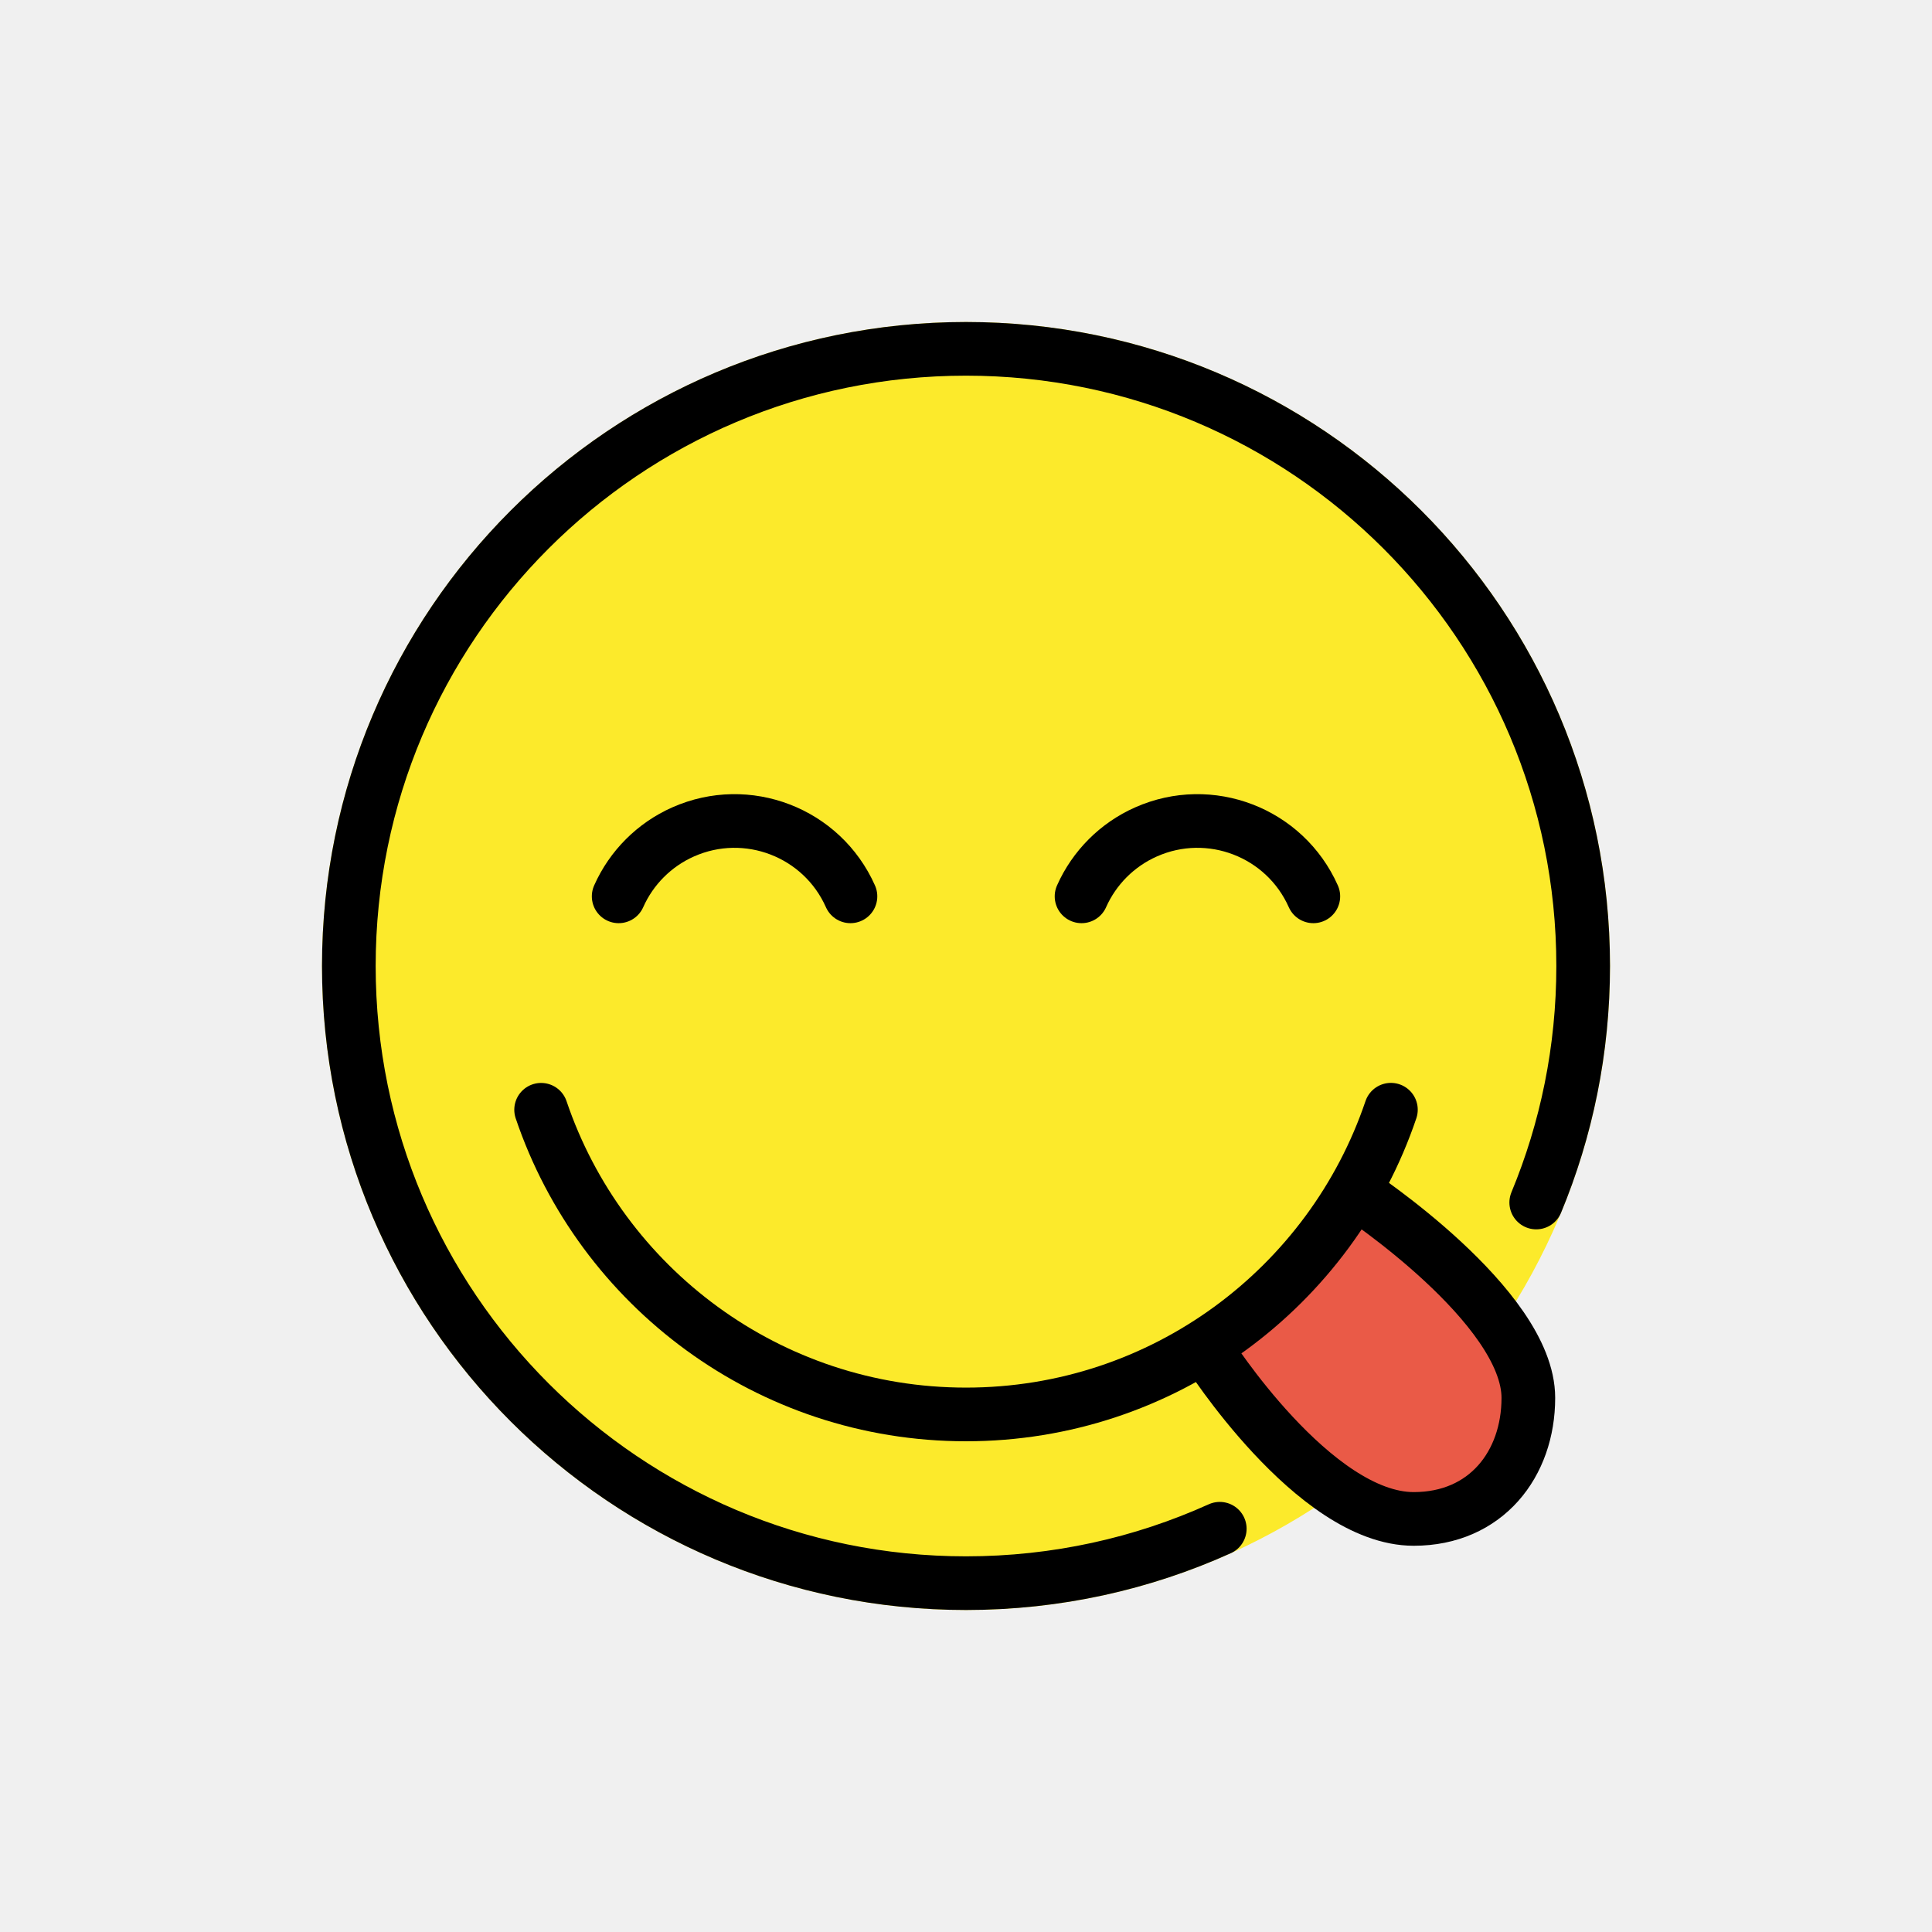
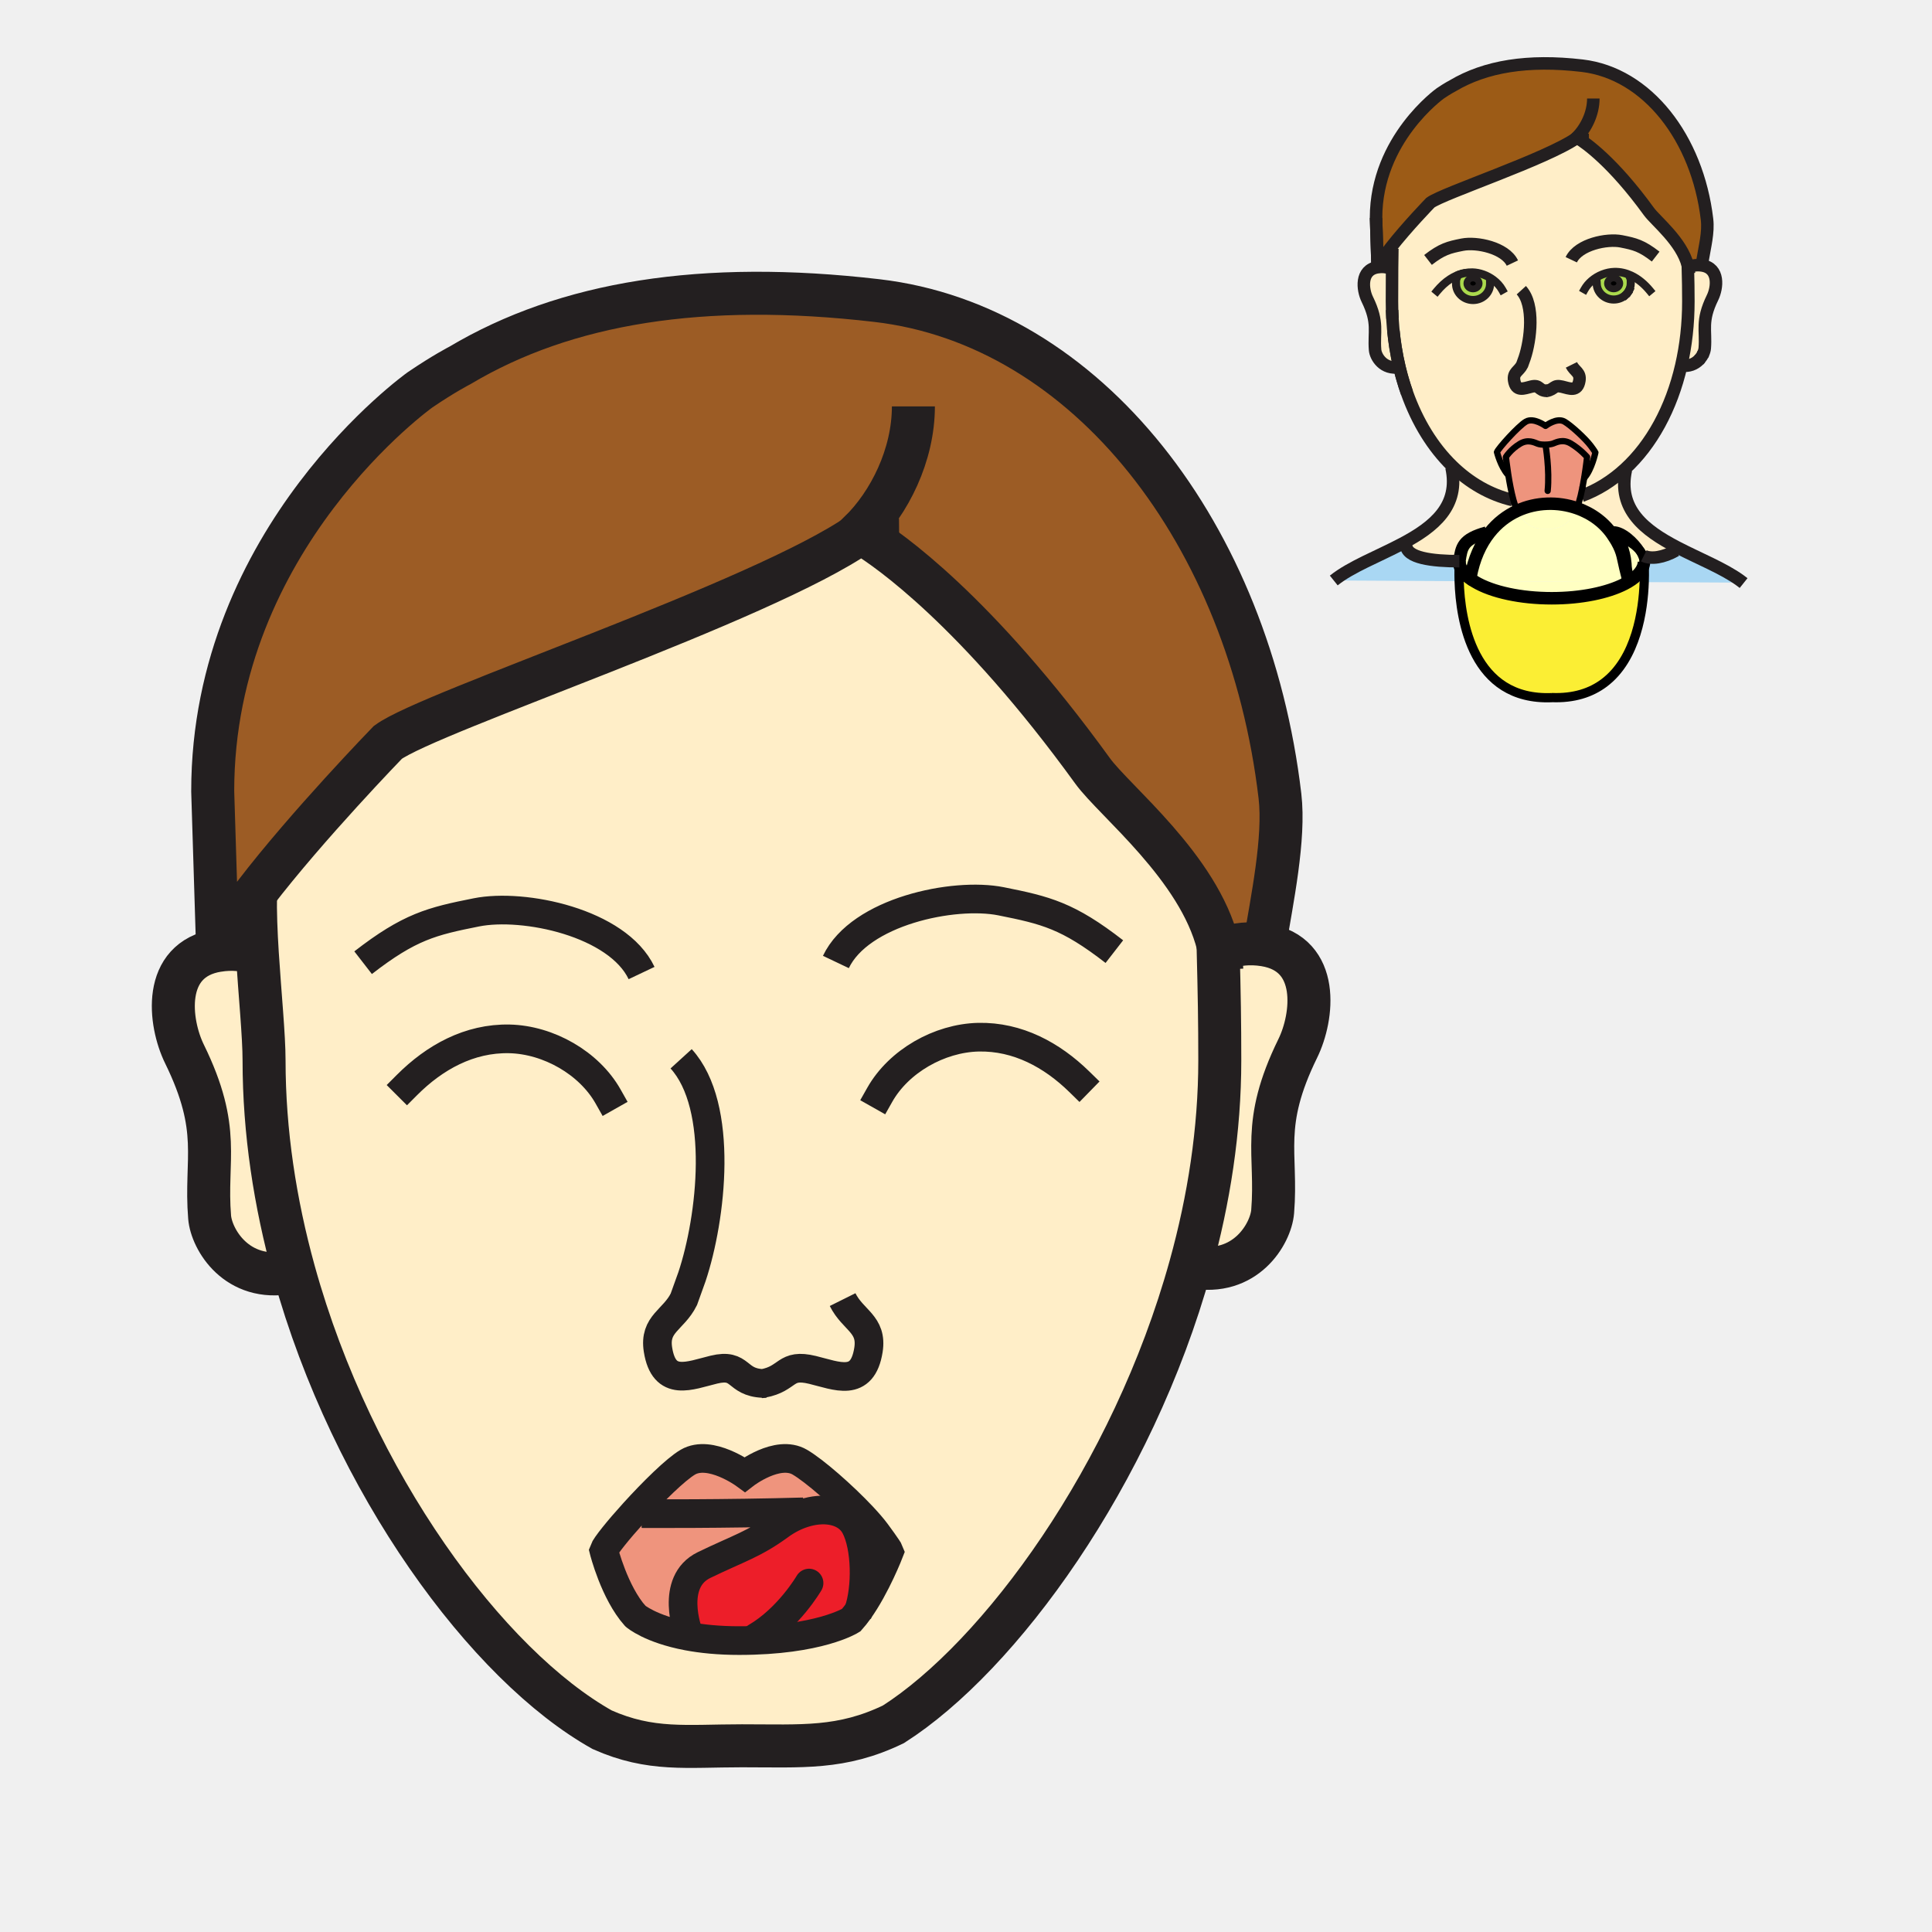
- <svg xmlns="http://www.w3.org/2000/svg" id="emoji" viewBox="0 0 72 72">
-   <g id="color">
-     <circle cx="36" cy="36" r="24" fill="#FCEA2B" />
-     <path fill="#EA5A47" d="M50.571,44.471c0,0,6.386,4.21,6.386,7.624c0,2.467-1.575,4.511-4.272,4.511 c-3.721,0-7.684-6.245-7.684-6.245" />
+ <svg xmlns="http://www.w3.org/2000/svg" width="850.488" height="850.492" viewBox="0 0 850.488 850.492" overflow="visible">
+   <path d="M765.978 255.479l-.677.995-41.496-.216c.165-4.51-.004-7.797-.075-8.871v-.004c.004-.114.009-.228.009-.342 0-.067 0-.134-.005-.201-.004-.012-.004-.023-.004-.035 0 0 .004-.004 0-.008a6.174 6.174 0 0 0-.42-2.001l.311-.114c3.146 1.573 8.65.787 14.155-2.359l.452-1.419c9.673 5.035 20.345 9.227 27.75 14.575z" fill="#a9d7f3" />
+   <path d="M743.107 117.352l.739-.008a10.751 10.751 0 0 1 3.634-.625c.609 0 1.234.051 1.876.153 7.671 1.231 6.637 9.842 4.529 14.132-5.123 10.456-2.78 14.305-3.429 22.28-.055.68-.275 1.506-.66 2.359a9.749 9.749 0 0 1-1.4 2.23 9.583 9.583 0 0 1-.547.598c-1.702 1.71-4.254 2.938-7.73 2.45 2.033-8.82 3.122-18.308 3.122-28.272 0-5.309-.066-9.028-.231-15.296h.097z" fill="#ffeec8" class="aac-skin-fill" />
+   <path d="M694.148 60.686c-13.421 9.374-58.724 24.309-64.484 28.536 0 0-10.283 10.598-17.404 19.716-2.237 2.871-4.164 5.587-5.363 7.79a18.76 18.76 0 0 0-.468.9l-.673-21.729c0-34.678 28.297-54.803 28.297-54.803 3.279-2.226 5.466-3.342 5.466-3.342 14.438-8.588 33.104-11.616 56.914-8.84 28.748 3.351 50.812 31.989 55.02 67.63.684 5.796-.96 11.922-1.963 18.057l-2.009 2.12c-1.298 0-2.509.224-3.634.625l-.739.008c-.035-.165-.07-.322-.109-.479-2.646-10.617-14.16-19.657-17.117-23.739-15.926-21.993-27.981-30.266-30.942-32.09a12.013 12.013 0 0 0-.704-.417c-.033.017-.056.037-.088.057z" fill="#9c5b16" />
+   <path d="M749.797 155.644zM748.396 157.874zM700.668 123.636l2.131.02c.016.236.091.479.091 1.042 0 3.952 3.354 7.156 7.498 7.156 2.064 0 3.94-.802 5.297-2.096.252-.244.487-.503.704-.778.146-.185.279-.374.405-.57a6.886 6.886 0 0 0 1.085-3.712c0-1.078.07-1.577-.192-2.206l.369-1.195c-2.261-1.062-4.719-1.656-7.35-1.601-3.586.082-7.27 1.569-10.038 3.94zm-19.795 48.437c-.095.016-.185.027-.283.043l.637-.039c-.123 0-.244 0-.354-.004zm-42.479-49.212l2.591.535c-.047.397-.016.846-.016 1.522 0 3.956 3.358 7.156 7.495 7.156 4.141 0 7.491-3.201 7.491-7.156l1.446-1.679c-2.662-2.009-5.996-3.248-9.256-3.323a16.014 16.014 0 0 0-3.492.314c-.409.079-.813.177-1.211.295-.2.055-.397.114-.594.181-.59.188-1.172.413-1.734.665a20.21 20.21 0 0 0-2.72 1.49zm-22.347 38.756a118.588 118.588 0 0 1-1.711-8.655 127.611 127.611 0 0 1-1.518-16.503 137.52 137.52 0 0 1-.055-3.811c0-3.271.004-9.009.051-14.541.023-3.099.063-6.134.122-8.643l-.677-.527c7.121-9.119 17.404-19.716 17.404-19.716 5.761-4.227 51.063-19.162 64.484-28.536.149.134.429.251.79.358 2.961 1.824 15.017 10.098 30.942 32.09 2.957 4.082 14.471 13.122 17.117 23.739l.012.479c.165 6.268.231 9.988.231 15.296 0 9.964-1.089 19.453-3.122 28.272-4.364 18.945-13.086 34.788-24.765 45.515-5.722 5.261-12.154 9.292-19.126 11.863l-.397-.098a94.53 94.53 0 0 0 .822-3.783c.278-1.412.526-2.823.747-4.168l.129.02c3.189-3.563 4.782-11.065 4.782-11.065-.149-.428-2.041-2.965-2.041-2.965-2.418-3.232-8.729-8.985-11.557-10.628-3.374-1.974-8.349 1.872-8.349 1.872s-5.249-3.846-8.627-1.872c-3.374 1.966-12.189 11.812-12.752 13.405 0 0 1.593 6.382 4.781 9.944l.197-.031c.546 3.5 1.306 7.617 2.253 11.108l-.354.098c-9.965-2.352-18.993-7.573-26.661-15.056-8.446-8.25-15.249-19.24-19.838-32.166-.365-1.034-.719-2.08-1.058-3.142a112.611 112.611 0 0 1-2.256-8.153z" fill="#ffeec8" class="aac-skin-fill" />
+   <path d="M722.105 242.651c-1.895-2.524-5.328-4.801-9.63-6.673 2.497 4.432 4.373 10.633 3.677 16.673-1.911-7.389-1.533-9.111-4.463-14.313-.425-.759-.904-1.439-1.325-2.107-3.716-5.914-9.531-10.196-16.177-12.512.605-1.565 1.156-3.476 1.644-5.517l.397.098c6.972-2.571 13.404-6.602 19.126-11.863l.39.417c-3.814 17.4 8.241 26.637 22.483 34.049l-.452 1.419c-5.505 3.146-11.01 3.932-14.155 2.359l-.311.114a8.393 8.393 0 0 0-1.204-2.144z" fill="#ffeec8" class="aac-skin-fill" />
+   <path d="M723.729 247.386c.071 1.074.24 4.361.075 8.871l-7.098-.039c4.287-2.525 6.851-5.56 7.023-8.832z" fill="#fff" />
+   <path d="M716.707 256.218l7.098.039c-.448 12.296-3.394 33.715-17.695 44.406-5.701 4.263-13.208 6.823-23.082 6.417l.103.031c-34.949 1.436-40.25-34.261-40.796-51.283l6.566.031s0 .004.004.004c.118.075.24.149.365.224 3.736 2.253 8.824 4.105 14.793 5.375 5.679 1.215 12.154 1.899 19.032 1.899 13.016 0 24.607-2.461 32.047-6.284a28.753 28.753 0 0 0 1.565-.859z" fill="#fbee34" />
+   <path d="M716.152 252.651c.696-6.04-1.18-12.241-3.677-16.673 4.302 1.872 7.735 4.148 9.63 6.673.944 1.53 1.55 2.993 1.624 4.145.004.004 0 .008 0 .008a2.697 2.697 0 0 1 .009.236c0 .114-.005.228-.009.342v.004c-.173 3.272-2.736 6.308-7.022 8.832l-1.286-.008c.358-1.168.594-2.359.731-3.559z" fill="#ffffc2" />
+   <path d="M723.729 246.804c0 .012 0 .023.004.035 0-.011 0-.023-.004-.035z" fill="#ffeec8" class="aac-skin-fill" />
+   <path d="M723.31 244.794c.251.657.396 1.325.42 2.001-.074-1.152-.68-2.615-1.624-4.145a8.488 8.488 0 0 1 1.204 2.144z" fill="#9e5b16" class="aac-hair-fill" />
+   <path d="M718.056 121.296l-.369 1.195c.263.629.192 1.128.192 2.206a6.899 6.899 0 0 1-1.49 4.282 8.21 8.21 0 0 1-.704.778 7.659 7.659 0 0 1-5.297 2.096c-4.145 0-7.498-3.205-7.498-7.156 0-.563-.075-.806-.091-1.042l-2.131-.02c2.768-2.371 6.452-3.857 10.038-3.94 2.631-.054 5.089.539 7.35 1.601zm-5.006 3.465c0-1.329-1.211-2.411-2.705-2.411s-2.705 1.082-2.705 2.411c0 1.333 1.211 2.41 2.705 2.41s2.705-1.077 2.705-2.41zM717.14 127.8z" fill="#abda4d" />
+   <path d="M715.421 256.21l1.286.008c-.499.295-1.022.582-1.565.861l-.004-.004c.102-.287.197-.574.283-.865z" fill="#9e5b16" class="aac-hair-fill" />
+   <path d="M716.389 128.98z" fill="#abda4d" />
+   <path d="M716.152 252.651a19.886 19.886 0 0 1-.731 3.559l-66.517-.346c-.004 0-.004 0-.004-.004a20.93 20.93 0 0 1-2.336-1.66l.771-.083c1.467-8.144 4.439-14.616 8.356-19.57 3.46-4.373 7.651-7.562 12.193-9.662.004.004.004.012.008.016 3.221 6.909 8.498 8.151 12.897 7.876 4.4.275 9.678-.967 12.898-7.876.169-.366.338-.763.499-1.184 6.646 2.316 12.461 6.598 16.177 12.512.421.668.9 1.349 1.325 2.107 2.931 5.204 2.553 6.927 4.464 14.315z" fill="#ffffc2" />
+   <path d="M648.904 255.864l66.517.346c-.086.291-.181.578-.283.865l.004.004c-7.439 3.822-19.031 6.284-32.047 6.284-6.878 0-13.354-.684-19.032-1.899-5.969-1.271-11.057-3.123-14.793-5.375a31.352 31.352 0 0 1-.366-.225z" fill="#ffffc2" />
+   <ellipse cx="710.345" cy="124.76" rx="2.705" ry="2.41" />
+   <path d="M700.271 196.24s1.892 2.537 2.041 2.965c0 0-1.593 7.503-4.782 11.065l-.129-.02c.821-4.979 1.254-9.076 1.254-9.076s-2.906-3.378-7.129-5.91c-3.531-2.119-6.374-.562-7.872 0-1.506.566-5.159.657-6.661.094-1.502-.562-4.346-2.119-7.881 0-4.215 2.537-6.188 5.816-6.188 5.816s.361 3.394 1.042 7.754l-.197.031c-3.188-3.563-4.781-9.944-4.781-9.944.563-1.593 9.378-11.439 12.752-13.405 3.378-1.974 8.627 1.872 8.627 1.872s4.975-3.846 8.349-1.872c2.825 1.645 9.137 7.398 11.555 10.63z" fill="#ee947d" />
+   <path d="M698.654 201.175s-.433 4.097-1.254 9.076a134.94 134.94 0 0 1-.747 4.168 94.53 94.53 0 0 1-.822 3.783c-.487 2.041-1.038 3.952-1.644 5.517-8.301-2.898-17.896-2.725-26.303 1.167-.609-1.313-1.168-2.992-1.667-4.848-.947-3.492-1.707-7.609-2.253-11.108-.681-4.361-1.042-7.754-1.042-7.754s1.974-3.279 6.188-5.816c3.535-2.119 6.379-.562 7.881 0 1.502.563 5.155.472 6.661-.094 1.498-.562 4.341-2.119 7.872 0 4.224 2.531 7.13 5.909 7.13 5.909z" fill="#ee947d" />
+   <path d="M694.188 223.718c-.161.42-.33.818-.499 1.184-3.221 6.909-8.498 8.151-12.898 7.876.016-.004.032-.004.048-.004h-.095c.016 0 .031 0 .047.004-4.399.275-9.677-.967-12.897-7.876-.004-.004-.004-.012-.008-.016 8.406-3.893 18.001-4.066 26.302-1.168z" fill="#ffffc2" />
+   <path d="M680.838 232.774c-.016 0-.032 0-.048.004-.016-.004-.031-.004-.047-.004h.095z" fill="#9e5b16" class="aac-hair-fill" />
+   <path d="M666.218 220.038c.499 1.856 1.058 3.535 1.667 4.848-4.542 2.1-8.733 5.289-12.193 9.662l-1.278-.09c-10.597 2.961-11.01 6.292-11.962 12.583-12.079 0-23.428-1.428-23.428-7.078l-1.62-.688c13.834-7.333 25.284-16.543 21.557-33.562l.243-.633c7.668 7.483 16.696 12.705 26.661 15.056l.353-.098z" fill="#ffeec8" class="aac-skin-fill" />
+   <path d="M640.984 123.396l-2.591-.535a20.05 20.05 0 0 1 2.721-1.49 17.157 17.157 0 0 1 3.539-1.141 15.952 15.952 0 0 1 3.492-.314c3.26.075 6.594 1.313 9.256 3.323l-1.446 1.679c0 3.956-3.351 7.156-7.491 7.156-4.137 0-7.495-3.201-7.495-7.156 0-.676-.031-1.125.015-1.522zm7.456 3.791c1.49 0 2.701-1.077 2.701-2.406 0-1.333-1.211-2.418-2.701-2.418-1.498 0-2.701 1.085-2.701 2.418 0 1.328 1.203 2.406 2.701 2.406z" fill="#abda4d" />
+   <path d="M654.413 234.457l1.278.09c-3.917 4.955-6.89 11.427-8.356 19.57l-.771.083c-2.635-2.163-4.113-4.593-4.113-7.161.952-6.29 1.365-9.621 11.962-12.582z" fill="#ffffc2" />
+   <path d="M651.142 124.78c0 1.329-1.211 2.406-2.701 2.406-1.498 0-2.701-1.077-2.701-2.406 0-1.333 1.203-2.418 2.701-2.418 1.49 0 2.701 1.085 2.701 2.418z" />
+   <path d="M648.9 255.86c0 .004 0 .004.004.004-.004 0-.004-.004-.004-.004z" fill="#ffffc2" />
+   <path d="M648.9 255.86l-6.566-.031c-.122-3.799-.009-6.666.066-7.986.035 2.253 1.647 4.419 4.113 6.362.605.479 1.27.943 1.97 1.392.138.09.276.176.417.263z" fill="#fff" />
+   <path d="M648.483 255.596c-.7-.448-1.364-.912-1.97-1.392l.051-.004c.582.48 1.223.944 1.919 1.396z" fill="#fff" />
+   <path d="M646.564 254.201l-.051.004c-2.466-1.943-4.078-4.109-4.113-6.362.02-.39.039-.645.047-.747.004-.036.004-.055.004-.055 0 2.566 1.479 4.997 4.113 7.16z" fill="#fff" />
+   <path d="M644.653 120.23c-.409.083-.81.181-1.211.295a13.11 13.11 0 0 1 1.211-.295z" fill="#ffeec8" class="aac-skin-fill" />
+   <path d="M642.451 247.04s0 .02-.004.055a4.006 4.006 0 0 0-.047.747c-.075 1.321-.188 4.188-.066 7.986l-55.192-.291c7.628-6.107 19.645-10.633 30.262-16.264l1.62.688c-.001 5.651 11.348 7.079 23.427 7.079z" fill="#a9d7f3" />
+   <path d="M642.4 247.842a4.006 4.006 0 0 1 .047-.747c-.008.102-.027.358-.047.747z" fill="#a9d7f3" />
+   <path d="M642.849 120.707zM618.308 169.772zM616.047 161.617c.66 2.788 1.416 5.509 2.261 8.155a108.65 108.65 0 0 1-2.265-8.155h.004zM616.047 161.617h-.004a116.502 116.502 0 0 1-1.707-8.655 118.588 118.588 0 0 0 1.711 8.655z" fill="#ffeec8" class="aac-skin-fill" />
+   <path d="M614.336 152.962a116.502 116.502 0 0 0 1.707 8.655c-7.078 1.227-10.468-4.573-10.711-7.578-.657-7.979 1.69-11.82-3.434-22.272-2.107-4.294-3.142-12.905 4.526-14.132h.004c2.018-.326 3.861-.122 5.509.468l.877.004c-.047 5.532-.051 11.27-.051 14.541a137.52 137.52 0 0 0 .212 7.574 127.611 127.611 0 0 0 1.361 12.74zM613.408 145.766zM612.818 136.459z" fill="#ffeec8" class="aac-skin-fill" />
+   <path fill="#9c5b16" d="M605.756 95.898l.673 21.729-.004.008z" />
+   <g fill="none">
+     <path d="M612.976 140.222c-.07-1.246-.122-2.5-.157-3.763M619.365 172.914c-.365-1.034-.719-2.08-1.058-3.142a110.58 110.58 0 0 1-2.261-8.155 118.588 118.588 0 0 1-1.711-8.655 127.611 127.611 0 0 1-.928-7.196M606.896 116.727c-.169.314-.326.617-.468.908v-.008l-.673-21.729M748.396 157.874a9.583 9.583 0 0 1-.547.598M749.797 155.644a8.302 8.302 0 0 1-.319.641" stroke="#231f20" stroke-width="5.505" />
+     <path d="M716.389 128.98a8.21 8.21 0 0 1-.704.778M717.14 127.8a8.624 8.624 0 0 1-.346.609M644.653 120.23a15.952 15.952 0 0 1 3.492-.314c3.26.075 6.594 1.313 9.256 3.323 1.597 1.199 2.953 2.686 3.897 4.357M642.849 120.707c.196-.067.394-.126.594-.181M632.598 128.134c1.687-2.029 3.625-3.861 5.796-5.273a20.05 20.05 0 0 1 2.721-1.49" stroke="#231f20" stroke-width="3.562" stroke-linecap="square" stroke-miterlimit="10" />
+     <path d="M655.955 124.918c0 3.956-3.351 7.156-7.491 7.156-4.137 0-7.495-3.201-7.495-7.156 0-.676-.031-1.125.016-1.522.028-.173.056-.342.118-.507M726.25 127.91c-2.28-2.756-5.045-5.139-8.194-6.614-2.261-1.062-4.719-1.656-7.35-1.601-3.586.083-7.271 1.569-10.038 3.94-1.263 1.078-2.332 2.348-3.118 3.74" stroke="#231f20" stroke-width="3.562" stroke-linecap="square" stroke-miterlimit="10" />
+     <path d="M702.799 123.656c.016.236.091.479.091 1.042 0 3.952 3.354 7.156 7.498 7.156 2.064 0 3.94-.802 5.297-2.096.252-.244.487-.503.704-.778.146-.185.279-.374.405-.57a6.886 6.886 0 0 0 1.085-3.712c0-1.078.07-1.577-.192-2.206" stroke="#231f20" stroke-width="3.562" stroke-linecap="square" stroke-miterlimit="10" />
+     <path d="M611.938 118.104c-1.647-.59-3.491-.794-5.509-.468h-.004c-7.668 1.227-6.634 9.838-4.526 14.132 5.124 10.452 2.776 14.293 3.434 22.272.243 3.004 3.633 8.804 10.711 7.578h.004c.066-.008.134-.02.208-.036M743.847 117.344a10.751 10.751 0 0 1 3.634-.625c.609 0 1.234.051 1.876.153 7.671 1.231 6.637 9.842 4.529 14.132-5.123 10.456-2.78 14.305-3.429 22.28-.055.68-.275 1.506-.66 2.359a9.749 9.749 0 0 1-1.4 2.23 9.583 9.583 0 0 1-.547.598c-1.702 1.71-4.254 2.938-7.73 2.45a8.754 8.754 0 0 1-.594-.094" stroke="#231f20" stroke-width="5.505" />
+     <path d="M665.864 220.136c-9.965-2.352-18.993-7.573-26.661-15.056-8.446-8.25-15.249-19.24-19.838-32.166a108.65 108.65 0 0 1-3.323-11.297 116.502 116.502 0 0 1-1.707-8.655 127.611 127.611 0 0 1-1.518-16.503 137.52 137.52 0 0 1-.055-3.811c0-3.271.004-9.009.051-14.541.023-3.099.063-6.134.122-8.643M742.974 116.063a130.798 130.798 0 0 1 .036 1.289c.165 6.268.231 9.988.231 15.296 0 9.964-1.089 19.453-3.122 28.272-4.364 18.945-13.086 34.788-24.765 45.515-5.722 5.261-12.154 9.292-19.126 11.863M680.873 172.073c3.574-.665 2.934-2.78 6.768-1.848 3.303.798 6.807 2.442 7.632-2.721.566-3.555-2.107-4.026-3.527-6.881" stroke="#231f20" stroke-width="5.505" />
+     <path d="M680.873 172.073c.11.004.231.004.354.004l-.637.039c.098-.016.188-.028.283-.043z" stroke="#231f20" stroke-width="5.505" />
+     <path d="M669.701 127.749c5.931 6.504 4.133 21.784 1.482 29.739l-1.116 3.103c-1.42 2.851-4.09 3.319-3.527 6.874.826 5.163 4.333 3.511 7.633 2.717 3.813-.92 2.953 1.734 6.7 1.892" stroke="#231f20" stroke-width="5.505" />
+     <path d="M651.142 124.78c0 1.329-1.211 2.406-2.701 2.406-1.498 0-2.701-1.077-2.701-2.406 0-1.333 1.203-2.418 2.701-2.418 1.49 0 2.701 1.085 2.701 2.418z" stroke="#231f20" stroke-width="2.989" />
+     <ellipse cx="710.345" cy="124.76" rx="2.705" ry="2.41" stroke="#231f20" stroke-width="2.989" />
+     <path d="M665.773 115.811c-3.197-6.736-15.705-9.359-22.04-8.093-5.949 1.184-8.902 1.899-15.107 6.712M691.694 114.34c3.201-6.74 15.709-9.367 22.04-8.097 5.961 1.184 8.91 1.896 15.111 6.712" stroke="#231f20" stroke-width="5.505" />
+     <path d="M749.489 114.6c1.003-6.134 2.646-12.26 1.963-18.057-4.208-35.641-26.271-64.279-55.02-67.63-23.81-2.776-42.476.252-56.914 8.84 0 0-2.187 1.117-5.466 3.342 0 0-28.297 20.125-28.297 54.803l.669 21.737c0-.004.004-.004.004-.008a18.3 18.3 0 0 1 .468-.9c1.199-2.202 3.126-4.919 5.363-7.79 7.121-9.119 17.404-19.716 17.404-19.716 5.761-4.227 51.063-19.162 64.484-28.536.031-.02.055-.04.086-.059 0 0 .24.126.704.417 2.961 1.824 15.017 10.098 30.942 32.09 2.957 4.082 14.471 13.122 17.117 23.739.039.157.074.314.109.479.213.959.358 1.939.409 2.926" stroke="#231f20" stroke-width="5.505" />
+     <path d="M699.473 61.629c-.673.004-3.174-.188-4.534-.585-.361-.106-.641-.224-.79-.358a.334.334 0 0 1-.106-.142c4.117-4.011 7.361-10.55 7.361-17.184M638.96 205.712c3.728 17.019-7.723 26.228-21.557 33.562-10.617 5.631-22.634 10.157-30.262 16.264M715.744 206.853c-3.814 17.4 8.241 26.637 22.483 34.049 9.674 5.037 20.346 9.229 27.75 14.577a38.72 38.72 0 0 1 1.581 1.199" stroke="#231f20" stroke-width="5.505" />
+     <path d="M697.529 210.27c3.189-3.563 4.782-11.065 4.782-11.065-.149-.428-2.041-2.965-2.041-2.965-2.418-3.232-8.729-8.985-11.557-10.628-3.374-1.974-8.349 1.872-8.349 1.872s-5.249-3.846-8.627-1.872c-3.374 1.966-12.189 11.812-12.752 13.405 0 0 1.593 6.382 4.781 9.944" stroke="#000" stroke-width="2.752" stroke-linecap="round" stroke-linejoin="round" />
+     <path d="M667.885 224.886c-.609-1.313-1.168-2.992-1.667-4.848-.947-3.492-1.707-7.609-2.253-11.108-.681-4.361-1.042-7.754-1.042-7.754s1.974-3.279 6.188-5.816c3.535-2.119 6.379-.562 7.881 0 1.502.563 5.155.472 6.661-.094 1.498-.562 4.341-2.119 7.872 0 4.223 2.532 7.129 5.91 7.129 5.91s-.433 4.097-1.254 9.076a134.94 134.94 0 0 1-.747 4.168" stroke="#000" stroke-width="2.752" stroke-linecap="round" stroke-linejoin="round" />
+     <path d="M696.653 214.418a94.53 94.53 0 0 1-.822 3.783c-.487 2.041-1.038 3.952-1.644 5.517M680.365 195.921s1.876 10.786.94 20.165" stroke="#000" stroke-width="2.752" stroke-linecap="round" stroke-linejoin="round" />
+     <path d="M642.451 247.04c0 2.567 1.479 4.998 4.113 7.161.582.479 1.223.943 1.919 1.396" stroke="#000" stroke-width="5.505" />
+     <path d="M723.729 246.804a.105.105 0 0 1 .004.035M715.142 257.079l-.004-.004a19.781 19.781 0 0 0 1.014-4.424c.696-6.04-1.18-12.241-3.677-16.673 4.302 1.872 7.735 4.148 9.63 6.673a8.418 8.418 0 0 1 1.204 2.143c.251.657.396 1.325.42 2.001" stroke="#000" stroke-width="4.06" />
+     <path d="M642.451 247.04c.952-6.292 1.365-9.622 11.962-12.583M723.729 247.386c-.173 3.272-2.736 6.308-7.022 8.832-.499.295-1.022.582-1.565.861-7.439 3.822-19.031 6.284-32.047 6.284-6.878 0-13.354-.684-19.032-1.899-5.969-1.271-11.057-3.123-14.793-5.375a16.696 16.696 0 0 1-.365-.224c-.004 0-.004 0-.004-.004a12.76 12.76 0 0 1-.417-.264c-.7-.448-1.364-.912-1.97-1.392-2.466-1.943-4.078-4.109-4.113-6.362a4.006 4.006 0 0 1 .047-.747" stroke="#000" stroke-width="5.505" />
+     <path d="M710.25 233.67c3.972 0 9.237 4.738 11.855 8.981.944 1.53 1.55 2.993 1.624 4.145.004.004 0 .008 0 .008 0 .012 0 .023.004.035.005.067.005.134.005.201 0 .114-.005.228-.009.342" stroke="#000" stroke-width="4.06" />
+     <path d="M642.4 247.842c.02-.39.039-.645.047-.747.004-.036.004-.055.004-.055" stroke="#000" stroke-width="5.505" />
+     <path d="M706.109 300.663c-5.701 4.263-13.208 6.823-23.082 6.417l.103.031c-34.949 1.436-40.25-34.261-40.796-51.283-.122-3.799-.009-6.666.066-7.986M723.702 247.008s.012.13.027.374v.004c.071 1.074.24 4.361.075 8.871-.448 12.296-3.394 33.715-17.695 44.406" stroke="#000" stroke-width="4.06" />
+     <path d="M647.335 254.118c1.467-8.144 4.439-14.616 8.356-19.57 3.46-4.373 7.651-7.562 12.193-9.662 8.407-3.893 18.002-4.066 26.303-1.167 6.646 2.316 12.461 6.598 16.177 12.512.421.668.9 1.349 1.325 2.107 2.93 5.202 2.552 6.925 4.463 14.313.118.464.248.951.39 1.466" stroke="#000" stroke-width="5.505" />
+     <path d="M619.023 239.962c0 5.65 11.349 7.078 23.428 7.078M723.62 244.681c3.146 1.573 8.65.787 14.155-2.359" stroke="#231f20" stroke-width="5.505" />
  </g>
-   <g id="hair" />
-   <g id="skin" />
-   <g id="skin-shadow" />
-   <g id="line">
-     <path fill="none" stroke="#000000" stroke-linecap="round" stroke-linejoin="round" stroke-miterlimit="10" stroke-width="2" d="M57.251,44.814C58.378,42.099,59,39.122,59,36c0-12.703-10.298-23-23-23c-12.703,0-23,10.297-23,23 c0,12.702,10.297,23,23,23c3.371,0,6.572-0.725,9.457-2.028" />
-     <path fill="none" stroke="#000000" stroke-linecap="round" stroke-miterlimit="10" stroke-width="2" d="M31.694,33.404 c-1.06-2.385-3.853-3.46-6.238-2.4c-1.07,0.475-1.925,1.331-2.4,2.4" />
-     <path fill="none" stroke="#000000" stroke-linecap="round" stroke-miterlimit="10" stroke-width="2" d="M48.944,33.404 c-1.06-2.385-3.853-3.46-6.238-2.4c-1.07,0.475-1.925,1.331-2.4,2.4" />
-     <path fill="none" stroke="#000000" stroke-miterlimit="10" stroke-width="2" d="M50.571,44.471c0,0,6.386,4.21,6.386,7.624 c0,2.467-1.575,4.511-4.272,4.511c-3.721,0-7.684-6.245-7.684-6.245" />
-     <path fill="none" stroke="#000000" stroke-linecap="round" stroke-linejoin="round" stroke-miterlimit="10" stroke-width="2" d="M20.166,41.358C22.398,47.959,28.644,52.712,36,52.712c7.356,0,13.602-4.753,15.835-11.356" />
+   <path fill="none" d="M0 .098h850.394v850.394H0z" />
+   <g>
+     <path d="M536.543 417.493l2.38-.018c5.318-1.902 11.276-2.551 17.774-1.515 24.734 3.966 21.398 31.728 14.594 45.574-16.514 33.711-8.951 46.104-11.051 71.82-.812 9.78-11.952 28.771-35.234 24.328l-.965-.262c8.14-29.339 12.926-59.949 12.926-90.614 0-17.099-.217-29.096-.73-49.313h.306z" fill="#ffeec8" class="aac-skin-fill" />
+     <path d="M335.881 609.015c-.298.054-.604.108-.919.153l2.046-.136c-.388.001-.767-.008-1.127-.017zM113.279 419.818c-.586-9.347-.973-18.505-.793-26.266l-.208-.163c22.994-30.024 58.472-66.602 58.472-66.602 18.559-13.62 164.644-61.789 207.918-92.011.487.423 1.379.802 2.533 1.136 9.527 5.886 48.421 32.539 99.799 103.486 9.527 13.169 46.709 42.364 55.199 76.616.01.496.027.992.036 1.479.514 20.218.73 32.215.73 49.313 0 30.665-4.786 61.275-12.926 90.614-25.535 92.192-84.079 171.882-130.761 201.654-22.85 11.023-40.246 9.446-66.674 9.446-24.436 0-40.075 2.434-61.509-7.058-50.404-28.24-109.84-108.326-135.719-201.861-8.284-29.971-13.133-61.32-13.133-92.796.002-10.779-1.837-29.222-2.964-46.987zM377.957 709.13c7.707-10.718 13.593-26.022 13.593-26.022-.451-1.244-5.922-8.6-5.922-8.6-1.532-2.055-3.614-4.453-6.003-7.004-8.554-9.112-21.137-20.127-27.546-23.85-9.789-5.724-24.21 5.435-24.21 5.435s-15.242-11.158-25.049-5.435c-5.354 3.118-15.431 13.088-23.733 22.228-6.877 7.58-12.538 14.593-13.277 16.675 0 0 4.624 18.515 13.881 28.862 0 0 6.562 5.732 23.021 8.843 6.129 1.153 13.628 1.946 22.66 1.946 35.252 0 49.323-8.978 49.323-8.978 1.116-1.243 2.207-2.631 3.262-4.1z" fill="#ffeec8" class="aac-skin-fill" />
+     <path d="M374.693 713.231s-14.07 8.978-49.323 8.978c-9.032 0-16.531-.793-22.66-1.946l.297-1.515s-8.446-22.354 6.958-29.809c15.404-7.445 21.958-9.112 33.278-17.387 3.453-2.524 7.076-4.336 10.636-5.444 8.482-2.687 16.567-1.434 20.93 3.47a12.32 12.32 0 0 1 1.713 2.47c4.777 9.077 4.958 26.906 1.433 37.083-1.053 1.468-2.144 2.856-3.262 4.1z" fill="#ed1e29" />
+     <path d="M353.692 665.54l.189.568c-3.56 1.108-7.184 2.92-10.636 5.444-11.321 8.274-17.874 9.941-33.278 17.387-15.404 7.455-6.958 29.809-6.958 29.809l-.297 1.515c-16.459-3.11-23.021-8.843-23.021-8.843-9.257-10.348-13.881-28.862-13.881-28.862.739-2.082 6.399-9.095 13.277-16.675l3.362.433c1.846-.001 35.864.216 71.243-.776z" fill="#ef947d" />
+     <path d="M353.692 665.54c-35.379.992-69.396.775-71.244.775l-3.362-.433c8.302-9.14 18.379-19.109 23.733-22.228 9.807-5.724 25.049 5.435 25.049 5.435s14.422-11.158 24.21-5.435c6.409 3.723 18.992 14.737 27.546 23.85l-4.813 2.073c-4.362-4.903-12.448-6.156-20.93-3.47l-.189-.567z" fill="#ef947d" />
+     <path d="M536.543 417.493c-.108-.487-.226-.983-.343-1.479-8.49-34.252-45.672-63.447-55.199-76.616-51.378-70.947-90.272-97.6-99.799-103.486-1.479-.919-2.253-1.334-2.253-1.334-.09.063-.181.126-.28.198-43.274 30.223-189.359 78.392-207.918 92.011 0 0-35.478 36.578-58.472 66.602-7.211 9.429-13.196 18.208-16.468 25.013l-2.172-70.09c0-111.806 91.272-176.704 91.272-176.704 10.546-7.175 17.613-10.78 17.613-10.78 46.538-27.699 106.74-37.461 183.519-28.51 92.715 10.807 163.851 103.144 177.407 218.086 2.199 18.676-3.524 45.79-6.752 65.556-6.498-1.037-12.456-.387-17.774 1.515l-2.381.018z" fill="#9c5c25" class="aac-hair-fill" />
+     <path d="M81.217 463.985c-6.796-13.854-10.123-41.598 14.593-45.582h.009c6.364-1.019 12.223-.406 17.459 1.415 1.127 17.766 2.966 36.208 2.966 46.988 0 31.476 4.849 62.825 13.133 92.796l-1.866.522c-23.292 4.453-34.433-14.539-35.235-24.318-2.099-25.716 5.454-38.11-11.059-71.821z" fill="#ffeec8" class="aac-skin-fill" />
+     <g fill="none" stroke="#231f20">
+       <path d="M113.585 419.917c-.099-.036-.198-.072-.307-.099-5.237-1.821-11.096-2.434-17.459-1.415h-.009c-24.716 3.984-21.39 31.729-14.593 45.582 16.513 33.711 8.959 46.105 11.06 71.821.802 9.779 11.943 28.771 35.235 24.318M538.923 417.475c5.318-1.902 11.276-2.551 17.774-1.515 24.734 3.966 21.398 31.728 14.594 45.574-16.514 33.711-8.951 46.104-11.051 71.82-.812 9.78-11.952 28.771-35.234 24.328" stroke-width="18.929" />
+       <path d="M536.129 413.337c.026.911.045 1.803.071 2.677.01.496.027.992.036 1.479.514 20.218.73 32.215.73 49.313 0 30.665-4.786 61.275-12.926 90.614-25.535 92.192-84.079 171.882-130.761 201.654-22.85 11.023-40.246 9.446-66.674 9.446-24.436 0-40.075 2.434-61.509-7.058-50.404-28.24-109.84-108.326-135.719-201.861-8.284-29.971-13.133-61.32-13.133-92.796 0-10.78-1.839-29.223-2.966-46.988-.586-9.347-.973-18.505-.793-26.266" stroke-width="18.929" />
+       <path d="M335.881 609.015c11.51-2.137 9.446-8.951 21.795-5.967 10.672 2.587 21.966 7.904 24.625-8.762 1.821-11.466-6.788-12.971-11.375-22.183M335.881 609.015c.36.009.739.018 1.126.018l-2.046.136c.316-.045.622-.1.92-.154zM299.844 466.094c19.109 20.983 13.332 70.253 4.777 95.905l-3.587 9.987c-4.588 9.203-13.205 10.708-11.375 22.183 2.65 16.648 13.962 11.33 24.607 8.762 12.304-2.975 9.519 5.579 21.615 6.084" stroke-width="12.619" />
+       <path d="M556.697 415.96c3.228-19.767 8.951-46.88 6.752-65.556-13.557-114.942-84.692-207.279-177.407-218.086-76.779-8.951-136.981.811-183.519 28.51 0 0-7.067 3.605-17.613 10.78 0 0-91.272 64.898-91.272 176.704l2.172 70.09c3.272-6.805 9.257-15.584 16.468-25.013 22.994-30.024 58.472-66.602 58.472-66.602 18.559-13.62 164.644-61.789 207.918-92.011.099-.072.189-.135.28-.198 0 0 .775.415 2.253 1.334 9.527 5.886 48.421 32.539 99.799 103.486 9.527 13.169 46.709 42.364 55.199 76.616.117.496.234.992.343 1.479a57.405 57.405 0 0 1 1.316 9.438" stroke-width="18.929" />
+       <path d="M395.831 237.805c-2.145.018-10.222-.613-14.629-1.893-1.154-.333-2.046-.712-2.533-1.136-.171-.145-.288-.297-.342-.46 13.268-12.925 23.76-34.026 23.76-55.416" stroke-width="18.929" />
+       <path d="M302.71 720.262c6.129 1.153 13.628 1.946 22.66 1.946 35.252 0 49.323-8.978 49.323-8.978 1.118-1.244 2.208-2.632 3.263-4.101 7.707-10.718 13.593-26.022 13.593-26.022-.451-1.244-5.922-8.6-5.922-8.6-1.532-2.055-3.614-4.453-6.003-7.004-8.554-9.112-21.137-20.127-27.546-23.85-9.789-5.724-24.21 5.435-24.21 5.435s-15.242-11.158-25.049-5.435c-5.354 3.118-15.431 13.088-23.733 22.228-6.877 7.58-12.538 14.593-13.277 16.675 0 0 4.624 18.515 13.881 28.862-.001.001 6.561 5.734 23.02 8.844z" stroke-width="12.619" />
+       <path d="M303.008 718.748s-8.446-22.354 6.958-29.809c15.404-7.445 21.958-9.112 33.278-17.387 3.453-2.524 7.076-4.336 10.636-5.444 8.482-2.687 16.567-1.434 20.93 3.47a12.32 12.32 0 0 1 1.713 2.47c4.777 9.077 4.958 26.906 1.433 37.083-.135.405-.279.793-.433 1.171M282.448 666.315c1.848 0 35.865.217 71.244-.775" stroke-width="12.619" />
+       <path d="M356.152 696.889s-8.923 15.404-23.345 23.842" stroke-width="12.619" stroke-linecap="round" stroke-linejoin="round" />
+       <path d="M179.151 477.641c12.124-12.15 27.429-20.696 45.113-20.317 17.216.396 35.082 10.609 43.41 25.338M475.105 476.18c-12.023-11.754-27.095-19.965-44.401-19.596-17.234.406-35.081 10.601-43.418 25.355" stroke-width="12.619" stroke-linecap="square" stroke-miterlimit="10" />
+       <path d="M282.43 428.345c-10.546-22.228-51.82-30.881-72.723-26.708-19.641 3.912-29.375 6.265-49.863 22.156M367.969 423.478c10.564-22.219 51.838-30.89 72.732-26.716 19.667 3.93 29.394 6.273 49.854 22.155" stroke-width="12.619" />
+     </g>
  </g>
+   <path fill="none" d="M0 .098h850.394v850.394H0z" />
</svg>
